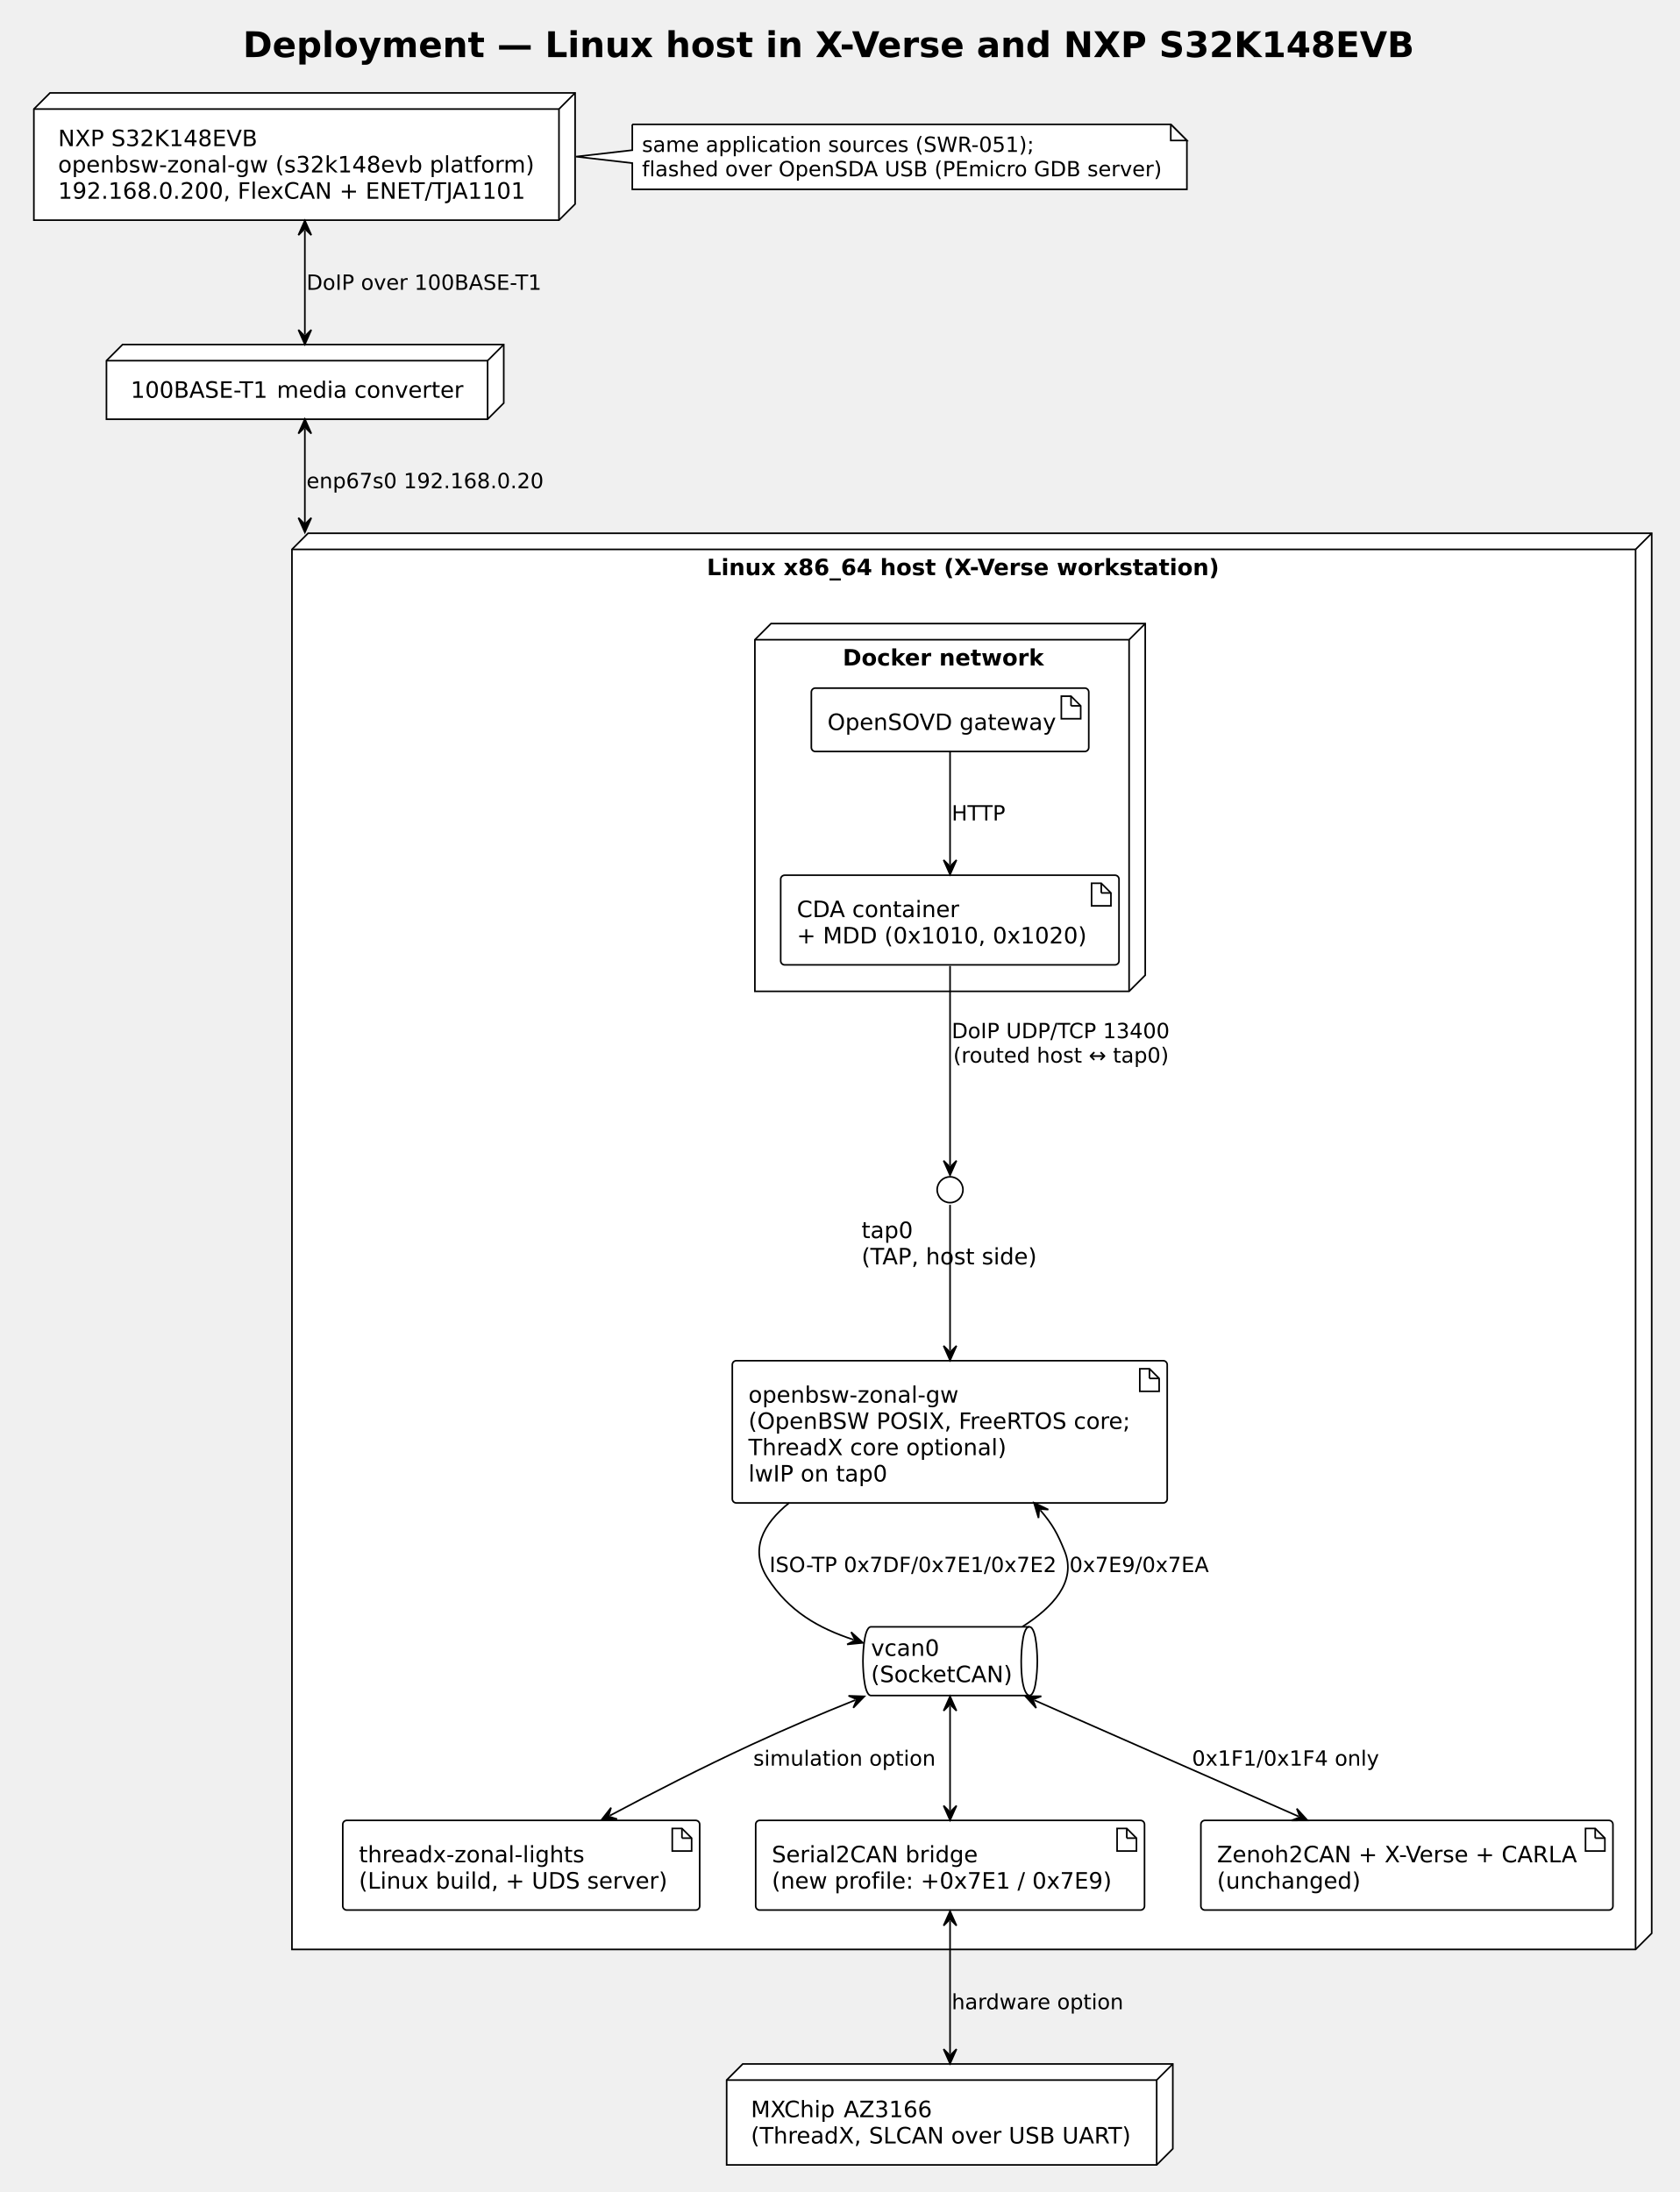
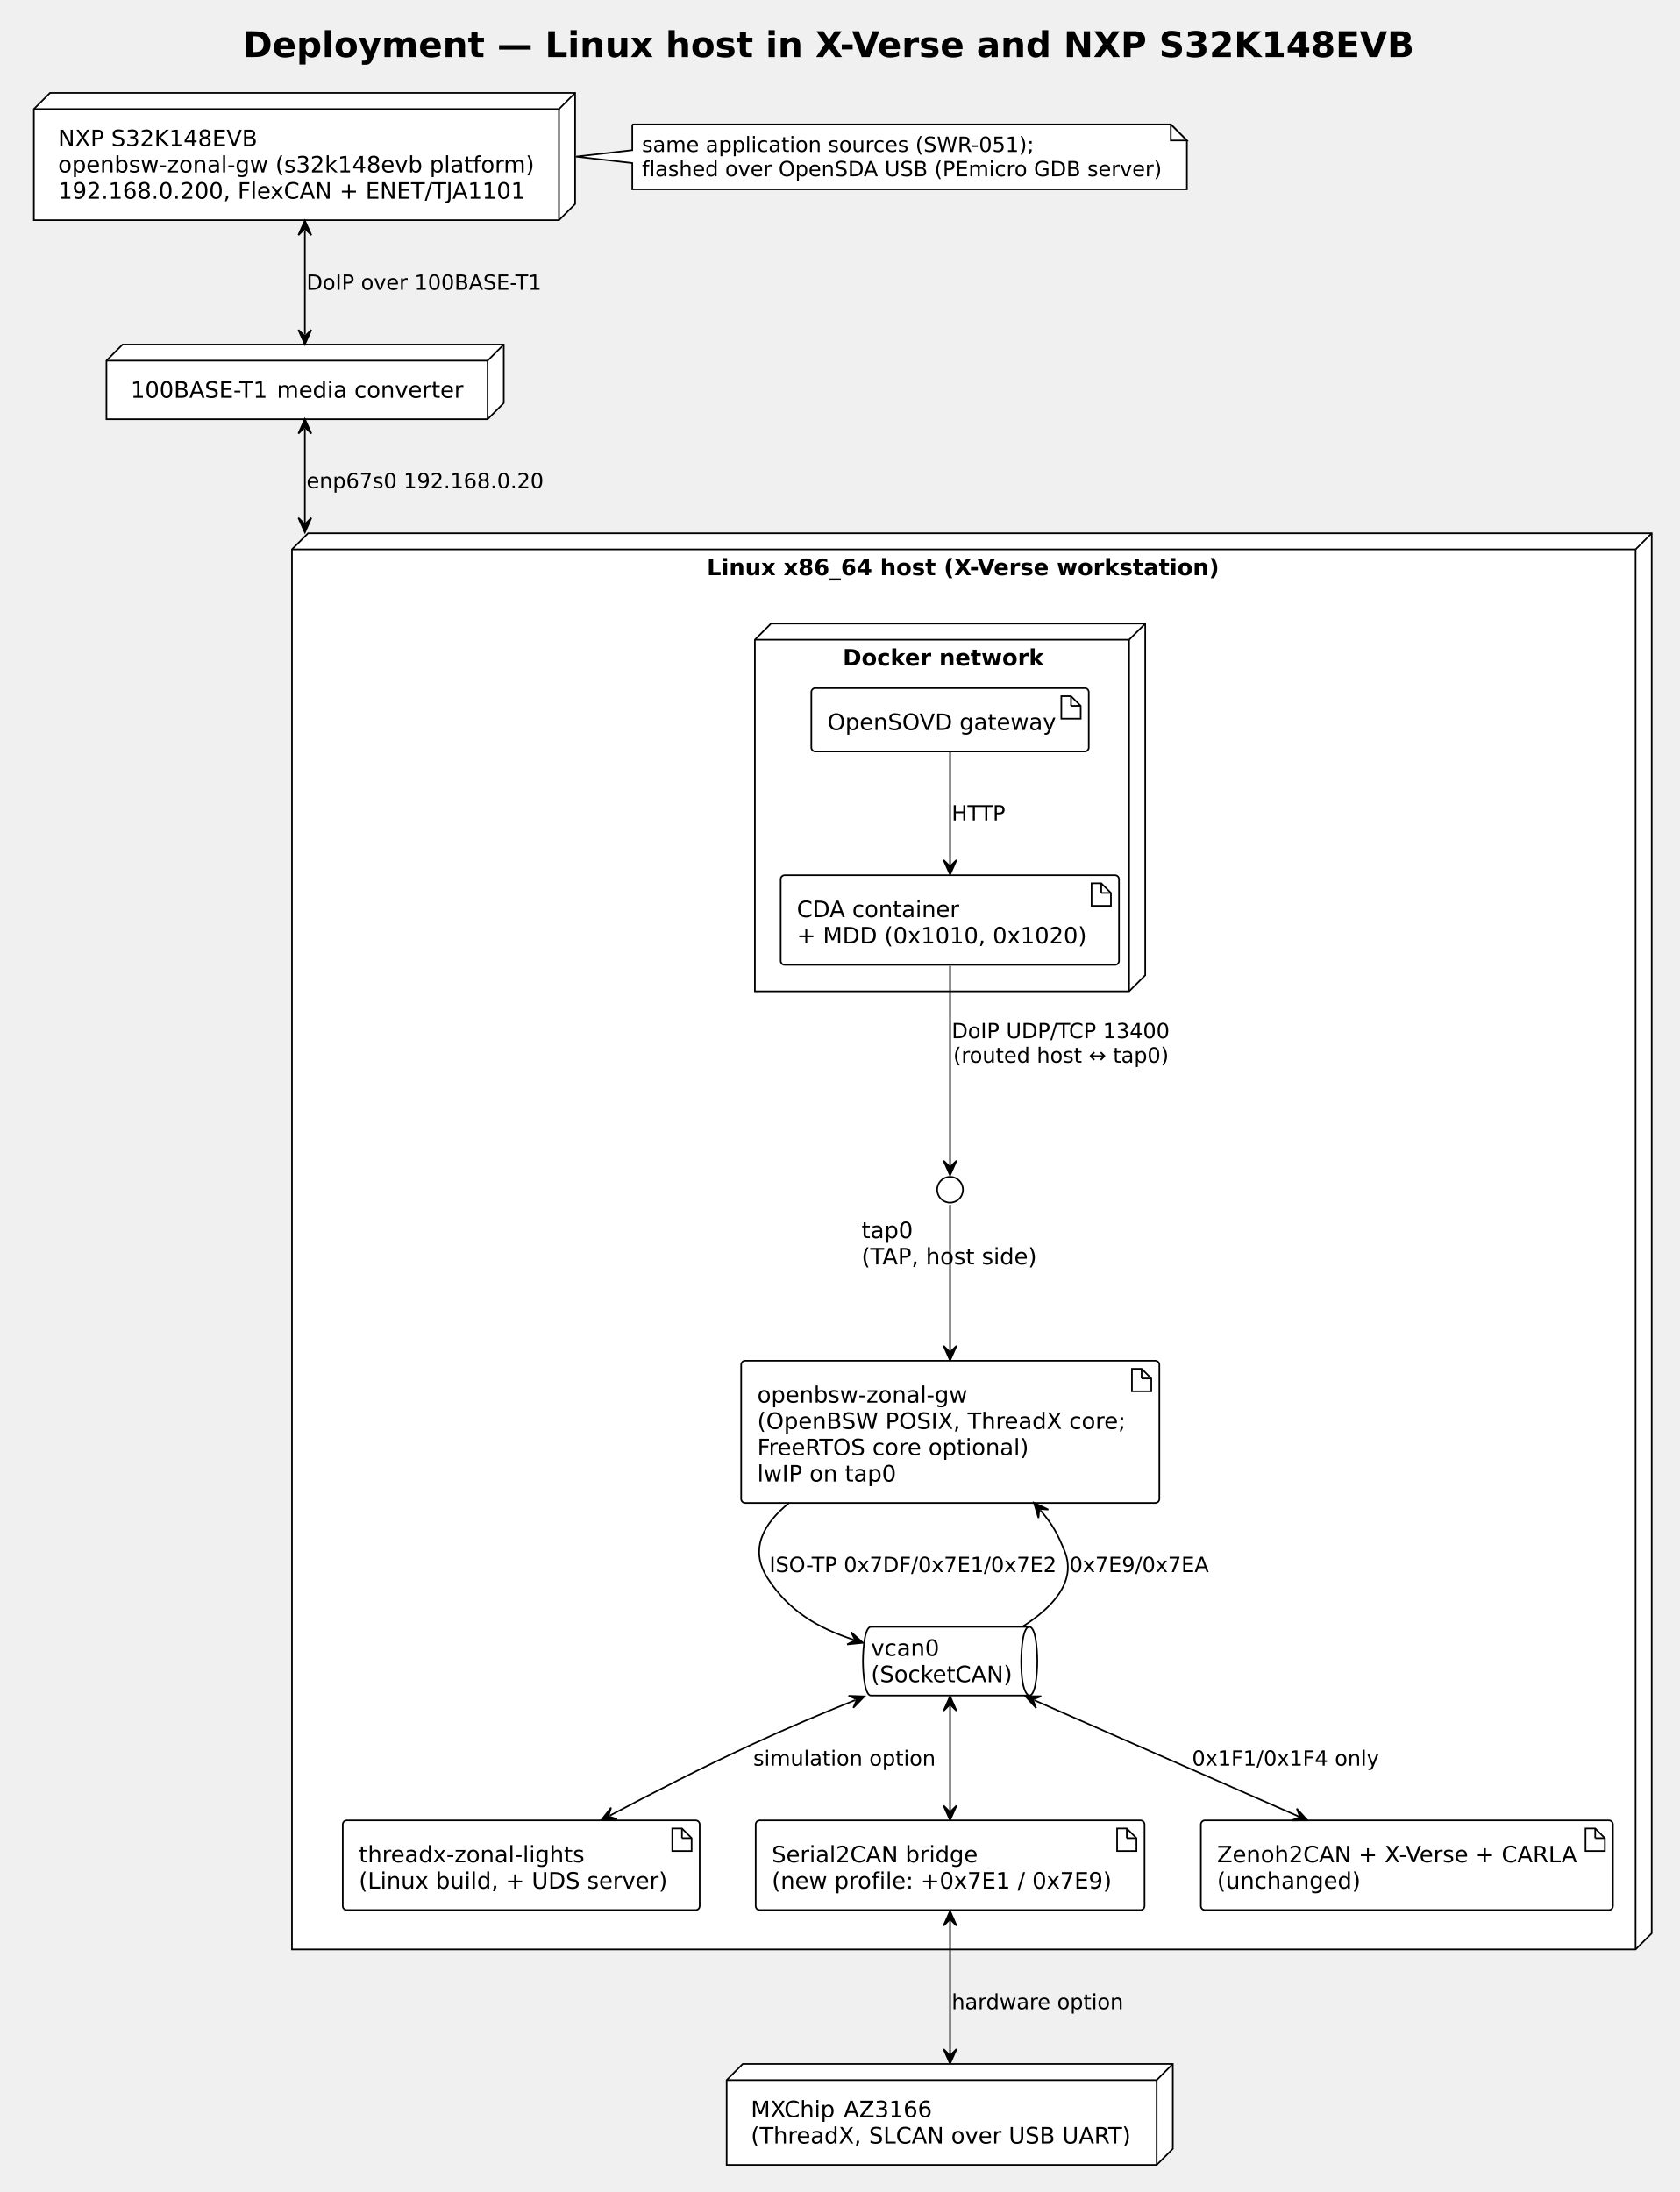
<svg xmlns="http://www.w3.org/2000/svg" contentStyleType="text/css" height="1359px" preserveAspectRatio="none" style="width:1041px;height:1359px;background:#FFFFFF;" version="1.1" viewBox="0 0 1041 1359" width="1041px" zoomAndPan="magnify">
  <defs />
  <g>
    <text fill="#000000" font-family="DejaVu Sans" font-size="22" font-weight="bold" lengthAdjust="spacing" textLength="730.802" x="150.599" y="35.421">Deployment — Linux host in X-Verse and NXP S32K148EVB</text>
    <g id="cluster_H">
      <polygon fill="#FFFFFF" points="181,340.609,191,330.609,1024,330.609,1024,1198.609,1014,1208.609,181,1208.609,181,340.609" style="stroke:#000000;stroke-width:1.0;" />
      <line style="stroke:#000000;stroke-width:1.0;" x1="1014" x2="1024" y1="340.609" y2="330.609" />
      <line style="stroke:#000000;stroke-width:1.0;" x1="181" x2="1014" y1="340.609" y2="340.609" />
      <line style="stroke:#000000;stroke-width:1.0;" x1="1014" x2="1014" y1="340.609" y2="1208.609" />
      <text fill="#000000" font-family="DejaVu Sans" font-size="14" font-weight="bold" lengthAdjust="spacing" textLength="320.565" x="438.218" y="356.604">Linux x86_64 host (X-Verse workstation)</text>
    </g>
    <g id="cluster_DN">
      <polygon fill="#FFFFFF" points="468,396.609,478,386.609,710,386.609,710,604.609,700,614.609,468,614.609,468,396.609" style="stroke:#000000;stroke-width:1.0;" />
      <line style="stroke:#000000;stroke-width:1.0;" x1="700" x2="710" y1="396.609" y2="386.609" />
      <line style="stroke:#000000;stroke-width:1.0;" x1="468" x2="700" y1="396.609" y2="396.609" />
      <line style="stroke:#000000;stroke-width:1.0;" x1="700" x2="700" y1="396.609" y2="614.609" />
      <text fill="#000000" font-family="DejaVu Sans" font-size="14" font-weight="bold" lengthAdjust="spacing" textLength="125.043" x="522.479" y="412.604">Docker network</text>
    </g>
    <g id="elem_TAP">
      <ellipse cx="589" cy="737.609" fill="#FFFFFF" rx="8" ry="8" style="stroke:#000000;stroke-width:1.0;" />
      <text fill="#000000" font-family="DejaVu Sans" font-size="14" lengthAdjust="spacing" textLength="31.862" x="534.125" y="767.605">tap0</text>
      <text fill="#000000" font-family="DejaVu Sans" font-size="14" lengthAdjust="spacing" textLength="109.751" x="534.125" y="783.901">(TAP, host side)</text>
    </g>
    <g id="elem_GW">
-       <rect fill="#FFFFFF" height="88.188" rx="2.5" ry="2.5" style="stroke:#000000;stroke-width:1.0;" width="269.627" x="454" y="843.609" />
-       <polygon fill="#FFFFFF" points="706.627,848.609,706.627,862.609,718.627,862.609,718.627,854.609,712.627,848.609,706.627,848.609" style="stroke:#000000;stroke-width:1.0;" />
-       <line style="stroke:#000000;stroke-width:1.0;" x1="712.627" x2="712.627" y1="848.609" y2="854.609" />
-       <line style="stroke:#000000;stroke-width:1.0;" x1="718.627" x2="712.627" y1="854.609" y2="854.609" />
-       <text fill="#000000" font-family="DejaVu Sans" font-size="14" lengthAdjust="spacing" textLength="130.266" x="464" y="869.605">openbsw-zonal-gw</text>
-       <text fill="#000000" font-family="DejaVu Sans" font-size="14" lengthAdjust="spacing" textLength="239.627" x="464" y="885.901">(OpenBSW POSIX, FreeRTOS core;</text>
-       <text fill="#000000" font-family="DejaVu Sans" font-size="14" lengthAdjust="spacing" textLength="160.583" x="464" y="902.198">ThreadX core optional)</text>
-       <text fill="#000000" font-family="DejaVu Sans" font-size="14" lengthAdjust="spacing" textLength="86.112" x="464" y="918.495">lwIP on tap0</text>
+       <rect fill="#FFFFFF" height="88.188" rx="2.5" ry="2.5" style="stroke:#000000;stroke-width:1.0;" width="259.257" x="459.5" y="843.609" />
+       <polygon fill="#FFFFFF" points="701.757,848.609,701.757,862.609,713.757,862.609,713.757,854.609,707.757,848.609,701.757,848.609" style="stroke:#000000;stroke-width:1.0;" />
+       <line style="stroke:#000000;stroke-width:1.0;" x1="707.757" x2="707.757" y1="848.609" y2="854.609" />
+       <line style="stroke:#000000;stroke-width:1.0;" x1="713.757" x2="707.757" y1="854.609" y2="854.609" />
+       <text fill="#000000" font-family="DejaVu Sans" font-size="14" lengthAdjust="spacing" textLength="130.266" x="469.5" y="869.605">openbsw-zonal-gw</text>
+       <text fill="#000000" font-family="DejaVu Sans" font-size="14" lengthAdjust="spacing" textLength="229.257" x="469.5" y="885.901">(OpenBSW POSIX, ThreadX core;</text>
+       <text fill="#000000" font-family="DejaVu Sans" font-size="14" lengthAdjust="spacing" textLength="170.953" x="469.5" y="902.198">FreeRTOS core optional)</text>
+       <text fill="#000000" font-family="DejaVu Sans" font-size="14" lengthAdjust="spacing" textLength="86.112" x="469.5" y="918.495">lwIP on tap0</text>
    </g>
    <g id="elem_VCAN">
      <path d="M540,1008.609 L638.108,1008.609 C643.108,1008.609 643.108,1029.906 643.108,1029.906 C643.108,1029.906 643.108,1051.203 638.108,1051.203 L540,1051.203 C535,1051.203 535,1029.906 535,1029.906 C535,1029.906 535,1008.609 540,1008.609 " fill="#FFFFFF" style="stroke:#000000;stroke-width:1.0;" />
      <path d="M638.108,1008.609 C633.108,1008.609 633.108,1029.906 633.108,1029.906 C633.108,1051.203 638.108,1051.203 638.108,1051.203 " fill="none" style="stroke:#000000;stroke-width:1.0;" />
      <text fill="#000000" font-family="DejaVu Sans" font-size="14" lengthAdjust="spacing" textLength="42.342" x="540" y="1026.604">vcan0</text>
      <text fill="#000000" font-family="DejaVu Sans" font-size="14" lengthAdjust="spacing" textLength="88.108" x="540" y="1042.901">(SocketCAN)</text>
    </g>
    <g id="elem_TXL">
      <rect fill="#FFFFFF" height="55.594" rx="2.5" ry="2.5" style="stroke:#000000;stroke-width:1.0;" width="221.283" x="212.5" y="1128.609" />
      <polygon fill="#FFFFFF" points="416.783,1133.609,416.783,1147.609,428.783,1147.609,428.783,1139.609,422.783,1133.609,416.783,1133.609" style="stroke:#000000;stroke-width:1.0;" />
      <line style="stroke:#000000;stroke-width:1.0;" x1="422.783" x2="422.783" y1="1133.609" y2="1139.609" />
      <line style="stroke:#000000;stroke-width:1.0;" x1="428.783" x2="422.783" y1="1139.609" y2="1139.609" />
      <text fill="#000000" font-family="DejaVu Sans" font-size="14" lengthAdjust="spacing" textLength="140.164" x="222.5" y="1154.604">threadx-zonal-lights</text>
      <text fill="#000000" font-family="DejaVu Sans" font-size="14" lengthAdjust="spacing" textLength="191.283" x="222.5" y="1170.901">(Linux build, + UDS server)</text>
    </g>
    <g id="elem_S2C">
      <rect fill="#FFFFFF" height="55.594" rx="2.5" ry="2.5" style="stroke:#000000;stroke-width:1.0;" width="241.06" x="468.5" y="1128.609" />
      <polygon fill="#FFFFFF" points="692.56,1133.609,692.56,1147.609,704.56,1147.609,704.56,1139.609,698.56,1133.609,692.56,1133.609" style="stroke:#000000;stroke-width:1.0;" />
      <line style="stroke:#000000;stroke-width:1.0;" x1="698.56" x2="698.56" y1="1133.609" y2="1139.609" />
      <line style="stroke:#000000;stroke-width:1.0;" x1="704.56" x2="698.56" y1="1139.609" y2="1139.609" />
      <text fill="#000000" font-family="DejaVu Sans" font-size="14" lengthAdjust="spacing" textLength="127.716" x="478.5" y="1154.604">Serial2CAN bridge</text>
      <text fill="#000000" font-family="DejaVu Sans" font-size="14" lengthAdjust="spacing" textLength="211.06" x="478.5" y="1170.901">(new profile: +0x7E1 / 0x7E9)</text>
    </g>
    <g id="elem_XV">
      <rect fill="#FFFFFF" height="55.594" rx="2.5" ry="2.5" style="stroke:#000000;stroke-width:1.0;" width="255.463" x="744.5" y="1128.609" />
      <polygon fill="#FFFFFF" points="982.963,1133.609,982.963,1147.609,994.963,1147.609,994.963,1139.609,988.963,1133.609,982.963,1133.609" style="stroke:#000000;stroke-width:1.0;" />
      <line style="stroke:#000000;stroke-width:1.0;" x1="988.963" x2="988.963" y1="1133.609" y2="1139.609" />
      <line style="stroke:#000000;stroke-width:1.0;" x1="994.963" x2="988.963" y1="1139.609" y2="1139.609" />
      <text fill="#000000" font-family="DejaVu Sans" font-size="14" lengthAdjust="spacing" textLength="225.463" x="754.5" y="1154.604">Zenoh2CAN + X-Verse + CARLA</text>
      <text fill="#000000" font-family="DejaVu Sans" font-size="14" lengthAdjust="spacing" textLength="89.079" x="754.5" y="1170.901">(unchanged)</text>
    </g>
    <g id="elem_SOVD">
      <rect fill="#FFFFFF" height="39.297" rx="2.5" ry="2.5" style="stroke:#000000;stroke-width:1.0;" width="171.989" x="503" y="426.609" />
      <polygon fill="#FFFFFF" points="657.989,431.609,657.989,445.609,669.989,445.609,669.989,437.609,663.989,431.609,657.989,431.609" style="stroke:#000000;stroke-width:1.0;" />
      <line style="stroke:#000000;stroke-width:1.0;" x1="663.989" x2="663.989" y1="431.609" y2="437.609" />
      <line style="stroke:#000000;stroke-width:1.0;" x1="669.989" x2="663.989" y1="437.609" y2="437.609" />
      <text fill="#000000" font-family="DejaVu Sans" font-size="14" lengthAdjust="spacing" textLength="141.989" x="513" y="452.604">OpenSOVD gateway</text>
    </g>
    <g id="elem_CDA">
      <rect fill="#FFFFFF" height="55.594" rx="2.5" ry="2.5" style="stroke:#000000;stroke-width:1.0;" width="209.737" x="484" y="542.609" />
      <polygon fill="#FFFFFF" points="676.737,547.609,676.737,561.609,688.737,561.609,688.737,553.609,682.737,547.609,676.737,547.609" style="stroke:#000000;stroke-width:1.0;" />
      <line style="stroke:#000000;stroke-width:1.0;" x1="682.737" x2="682.737" y1="547.609" y2="553.609" />
      <line style="stroke:#000000;stroke-width:1.0;" x1="688.737" x2="682.737" y1="553.609" y2="553.609" />
      <text fill="#000000" font-family="DejaVu Sans" font-size="14" lengthAdjust="spacing" textLength="100.919" x="494" y="568.605">CDA container</text>
      <text fill="#000000" font-family="DejaVu Sans" font-size="14" lengthAdjust="spacing" textLength="179.737" x="494" y="584.901">+ MDD (0x1010, 0x1020)</text>
    </g>
    <g id="elem_AZ">
      <polygon fill="#FFFFFF" points="450.5,1289.609,460.5,1279.609,727.099,1279.609,727.099,1332.203,717.099,1342.203,450.5,1342.203,450.5,1289.609" style="stroke:#000000;stroke-width:1.0;" />
      <line style="stroke:#000000;stroke-width:1.0;" x1="717.099" x2="727.099" y1="1289.609" y2="1279.609" />
      <line style="stroke:#000000;stroke-width:1.0;" x1="450.5" x2="717.099" y1="1289.609" y2="1289.609" />
      <line style="stroke:#000000;stroke-width:1.0;" x1="717.099" x2="717.099" y1="1289.609" y2="1342.203" />
      <text fill="#000000" font-family="DejaVu Sans" font-size="14" lengthAdjust="spacing" textLength="53.095" x="465.5" y="1312.604">MXChip</text>
      <text fill="#000000" font-family="DejaVu Sans" font-size="14" lengthAdjust="spacing" textLength="4.45" x="518.595" y="1312.604"> </text>
      <text fill="#000000" font-family="DejaVu Sans" font-size="14" lengthAdjust="spacing" textLength="54.797" x="523.045" y="1312.604">AZ3166</text>
      <text fill="#000000" font-family="DejaVu Sans" font-size="14" lengthAdjust="spacing" textLength="68.763" x="465.5" y="1328.901">(ThreadX,</text>
      <text fill="#000000" font-family="DejaVu Sans" font-size="14" lengthAdjust="spacing" textLength="4.45" x="534.263" y="1328.901"> </text>
      <text fill="#000000" font-family="DejaVu Sans" font-size="14" lengthAdjust="spacing" textLength="46.512" x="538.713" y="1328.901">SLCAN</text>
      <text fill="#000000" font-family="DejaVu Sans" font-size="14" lengthAdjust="spacing" textLength="4.45" x="585.225" y="1328.901"> </text>
      <text fill="#000000" font-family="DejaVu Sans" font-size="14" lengthAdjust="spacing" textLength="31.22" x="589.675" y="1328.901">over</text>
      <text fill="#000000" font-family="DejaVu Sans" font-size="14" lengthAdjust="spacing" textLength="4.45" x="620.894" y="1328.901"> </text>
      <text fill="#000000" font-family="DejaVu Sans" font-size="14" lengthAdjust="spacing" textLength="28.738" x="625.345" y="1328.901">USB</text>
      <text fill="#000000" font-family="DejaVu Sans" font-size="14" lengthAdjust="spacing" textLength="4.45" x="654.083" y="1328.901"> </text>
      <text fill="#000000" font-family="DejaVu Sans" font-size="14" lengthAdjust="spacing" textLength="43.565" x="658.533" y="1328.901">UART)</text>
    </g>
    <g id="elem_S32">
      <polygon fill="#FFFFFF" points="21,67.609,31,57.609,356.545,57.609,356.545,126.5,346.545,136.5,21,136.5,21,67.609" style="stroke:#000000;stroke-width:1.0;" />
      <line style="stroke:#000000;stroke-width:1.0;" x1="346.545" x2="356.545" y1="67.609" y2="57.609" />
      <line style="stroke:#000000;stroke-width:1.0;" x1="21" x2="346.545" y1="67.609" y2="67.609" />
      <line style="stroke:#000000;stroke-width:1.0;" x1="346.545" x2="346.545" y1="67.609" y2="136.5" />
      <text fill="#000000" font-family="DejaVu Sans" font-size="14" lengthAdjust="spacing" textLength="28.506" x="36" y="90.605">NXP</text>
      <text fill="#000000" font-family="DejaVu Sans" font-size="14" lengthAdjust="spacing" textLength="4.45" x="64.506" y="90.605"> </text>
      <text fill="#000000" font-family="DejaVu Sans" font-size="14" lengthAdjust="spacing" textLength="90.631" x="68.956" y="90.605">S32K148EVB</text>
      <text fill="#000000" font-family="DejaVu Sans" font-size="14" lengthAdjust="spacing" textLength="130.266" x="36" y="106.901">openbsw-zonal-gw</text>
      <text fill="#000000" font-family="DejaVu Sans" font-size="14" lengthAdjust="spacing" textLength="4.45" x="166.266" y="106.901"> </text>
      <text fill="#000000" font-family="DejaVu Sans" font-size="14" lengthAdjust="spacing" textLength="91.185" x="170.716" y="106.901">(s32k148evb</text>
      <text fill="#000000" font-family="DejaVu Sans" font-size="14" lengthAdjust="spacing" textLength="4.45" x="261.9" y="106.901"> </text>
      <text fill="#000000" font-family="DejaVu Sans" font-size="14" lengthAdjust="spacing" textLength="65.194" x="266.351" y="106.901">platform)</text>
      <text fill="#000000" font-family="DejaVu Sans" font-size="14" lengthAdjust="spacing" textLength="106.873" x="36" y="123.198">192.168.0.200,</text>
      <text fill="#000000" font-family="DejaVu Sans" font-size="14" lengthAdjust="spacing" textLength="4.45" x="142.873" y="123.198"> </text>
      <text fill="#000000" font-family="DejaVu Sans" font-size="14" lengthAdjust="spacing" textLength="58.666" x="147.323" y="123.198">FlexCAN</text>
      <text fill="#000000" font-family="DejaVu Sans" font-size="14" lengthAdjust="spacing" textLength="4.45" x="205.989" y="123.198"> </text>
      <text fill="#000000" font-family="DejaVu Sans" font-size="14" lengthAdjust="spacing" textLength="11.73" x="210.44" y="123.198">+</text>
      <text fill="#000000" font-family="DejaVu Sans" font-size="14" lengthAdjust="spacing" textLength="4.45" x="222.17" y="123.198"> </text>
      <text fill="#000000" font-family="DejaVu Sans" font-size="14" lengthAdjust="spacing" textLength="99.319" x="226.62" y="123.198">ENET/TJA1101</text>
    </g>
    <g id="elem_MC">
      <polygon fill="#FFFFFF" points="66,223.609,76,213.609,312.302,213.609,312.302,249.906,302.302,259.906,66,259.906,66,223.609" style="stroke:#000000;stroke-width:1.0;" />
      <line style="stroke:#000000;stroke-width:1.0;" x1="302.302" x2="312.302" y1="223.609" y2="213.609" />
      <line style="stroke:#000000;stroke-width:1.0;" x1="66" x2="302.302" y1="223.609" y2="223.609" />
      <line style="stroke:#000000;stroke-width:1.0;" x1="302.302" x2="302.302" y1="223.609" y2="259.906" />
      <text fill="#000000" font-family="DejaVu Sans" font-size="14" lengthAdjust="spacing" textLength="86.147" x="81" y="246.605">100BASE-T1</text>
      <text fill="#000000" font-family="DejaVu Sans" font-size="14" lengthAdjust="spacing" textLength="4.45" x="167.147" y="246.605"> </text>
      <text fill="#000000" font-family="DejaVu Sans" font-size="14" lengthAdjust="spacing" textLength="43.606" x="171.597" y="246.605">media</text>
      <text fill="#000000" font-family="DejaVu Sans" font-size="14" lengthAdjust="spacing" textLength="4.45" x="215.203" y="246.605"> </text>
      <text fill="#000000" font-family="DejaVu Sans" font-size="14" lengthAdjust="spacing" textLength="67.648" x="219.653" y="246.605">converter</text>
    </g>
    <g id="elem_GMN26">
      <path d="M392,77.109 L392,93.109 L357.09,97.109 L392,101.109 L392,117.375 A0,0 0 0 0 392,117.375 L735.835,117.375 A0,0 0 0 0 735.835,117.375 L735.835,87.109 L725.835,77.109 L392,77.109 A0,0 0 0 0 392,77.109 " fill="#FFFFFF" style="stroke:#000000;stroke-width:1.0;" />
      <path d="M725.835,77.109 L725.835,87.109 L735.835,87.109 L725.835,77.109 " fill="#FFFFFF" style="stroke:#000000;stroke-width:1.0;" />
      <text fill="#000000" font-family="DejaVu Sans" font-size="13" lengthAdjust="spacing" textLength="243.902" x="398" y="94.176">same application sources (SWR-051);</text>
      <text fill="#000000" font-family="DejaVu Sans" font-size="13" lengthAdjust="spacing" textLength="322.835" x="398" y="109.309">flashed over OpenSDA USB (PEmicro GDB server)</text>
    </g>
    <g id="link_SOVD_CDA">
      <path d="M589,465.719 C589,486.059 589,512.869 589,536.179 " fill="none" id="SOVD-to-CDA" style="stroke:#000000;stroke-width:1.0;" />
      <polygon fill="#000000" points="589,542.179,593,533.179,589,537.179,585,533.179,589,542.179" style="stroke:#000000;stroke-width:1.0;" />
      <text fill="#000000" font-family="DejaVu Sans" font-size="13" lengthAdjust="spacing" textLength="33.497" x="590" y="508.676">HTTP</text>
    </g>
    <g id="link_CDA_TAP">
      <path d="M589,598.859 C589,637.299 589,699.369 589,722.589 " fill="none" id="CDA-to-TAP" style="stroke:#000000;stroke-width:1.0;" />
      <polygon fill="#000000" points="589,728.589,593,719.589,589,723.589,585,719.589,589,728.589" style="stroke:#000000;stroke-width:1.0;" />
      <text fill="#000000" font-family="DejaVu Sans" font-size="13" lengthAdjust="spacing" textLength="135.859" x="590" y="643.676">DoIP UDP/TCP 13400</text>
      <text fill="#000000" font-family="DejaVu Sans" font-size="13" lengthAdjust="spacing" textLength="133.967" x="590.946" y="658.809">(routed host ↔ tap0)</text>
    </g>
    <g id="link_TAP_GW">
      <path d="M589,746.989 C589,765.209 589,803.519 589,837.379 " fill="none" id="TAP-to-GW" style="stroke:#000000;stroke-width:1.0;" />
      <polygon fill="#000000" points="589,843.379,593,834.379,589,838.379,585,834.379,589,843.379" style="stroke:#000000;stroke-width:1.0;" />
    </g>
    <g id="link_GW_VCAN">
      <path d="M489.28,931.729 C472.86,944.979 464.47,960.829 476,978.609 C489.21,998.979 507.08,1009.335 529.28,1016.635 " fill="none" id="GW-to-VCAN" style="stroke:#000000;stroke-width:1.0;" />
      <polygon fill="#000000" points="534.98,1018.509,527.68,1011.898,530.23,1016.947,525.181,1019.498,534.98,1018.509" style="stroke:#000000;stroke-width:1.0;" />
      <text fill="#000000" font-family="DejaVu Sans" font-size="13" lengthAdjust="spacing" textLength="178.845" x="477" y="974.676">ISO-TP 0x7DF/0x7E1/0x7E2</text>
    </g>
    <g id="link_VCAN_GW">
      <path d="M633.87,1008.499 C652.31,996.799 667.74,980.679 660,961.609 C655.61,950.799 652.667,945.263 644.927,936.243 " fill="none" id="VCAN-to-GW" style="stroke:#000000;stroke-width:1.0;" />
      <polygon fill="#000000" points="641.02,931.689,643.845,941.124,644.276,935.484,649.917,935.915,641.02,931.689" style="stroke:#000000;stroke-width:1.0;" />
      <text fill="#000000" font-family="DejaVu Sans" font-size="13" lengthAdjust="spacing" textLength="86.442" x="663" y="974.676">0x7E9/0x7EA</text>
    </g>
    <g id="link_VCAN_TXL">
      <path d="M530.323,1053.967 C508.483,1062.747 488.62,1071.139 466,1081.609 C434.54,1096.169 405.307,1111.171 378.057,1125.671 " fill="none" id="VCAN-TXL" style="stroke:#000000;stroke-width:1.0;" />
      <polygon fill="#000000" points="535.89,1051.729,526.048,1051.375,531.251,1053.594,529.032,1058.798,535.89,1051.729" style="stroke:#000000;stroke-width:1.0;" />
      <polygon fill="#000000" points="372.76,1128.489,382.584,1127.793,377.174,1126.141,378.826,1120.73,372.76,1128.489" style="stroke:#000000;stroke-width:1.0;" />
      <text fill="#000000" font-family="DejaVu Sans" font-size="13" lengthAdjust="spacing" textLength="113.007" x="467" y="1094.676">simulation option</text>
    </g>
    <g id="link_VCAN_S2C">
      <path d="M589,1057.669 C589,1078.659 589,1099.369 589,1122.479 " fill="none" id="VCAN-S2C" style="stroke:#000000;stroke-width:1.0;" />
      <polygon fill="#000000" points="589,1051.669,585,1060.669,589,1056.669,593,1060.669,589,1051.669" style="stroke:#000000;stroke-width:1.0;" />
      <polygon fill="#000000" points="589,1128.479,593,1119.479,589,1123.479,585,1119.479,589,1128.479" style="stroke:#000000;stroke-width:1.0;" />
    </g>
    <g id="link_S2C_AZ">
      <path d="M589,1190.869 C589,1217.429 589,1245.739 589,1273.409 " fill="none" id="S2C-AZ" style="stroke:#000000;stroke-width:1.0;" />
      <polygon fill="#000000" points="589,1184.869,585,1193.869,589,1189.869,593,1193.869,589,1184.869" style="stroke:#000000;stroke-width:1.0;" />
      <polygon fill="#000000" points="589,1279.409,593,1270.409,589,1274.409,585,1270.409,589,1279.409" style="stroke:#000000;stroke-width:1.0;" />
      <text fill="#000000" font-family="DejaVu Sans" font-size="13" lengthAdjust="spacing" textLength="106.983" x="590" y="1245.676">hardware option</text>
    </g>
    <g id="link_VCAN_XV">
      <path d="M641.222,1054.085 C689.032,1075.115 752.558,1103.064 805.098,1126.174 " fill="none" id="VCAN-XV" style="stroke:#000000;stroke-width:1.0;" />
      <polygon fill="#000000" points="635.73,1051.669,642.358,1058.955,640.307,1053.683,645.579,1051.632,635.73,1051.669" style="stroke:#000000;stroke-width:1.0;" />
      <polygon fill="#000000" points="810.59,1128.589,803.962,1121.304,806.013,1126.576,800.741,1128.627,810.59,1128.589" style="stroke:#000000;stroke-width:1.0;" />
      <text fill="#000000" font-family="DejaVu Sans" font-size="13" lengthAdjust="spacing" textLength="115.978" x="739" y="1094.676">0x1F1/0x1F4 only</text>
    </g>
    <g id="link_S32_MC">
      <path d="M189,142.779 C189,167.559 189,186.839 189,207.489 " fill="none" id="S32-MC" style="stroke:#000000;stroke-width:1.0;" />
      <polygon fill="#000000" points="189,136.779,185,145.779,189,141.779,193,145.779,189,136.779" style="stroke:#000000;stroke-width:1.0;" />
      <polygon fill="#000000" points="189,213.489,193,204.489,189,208.489,185,204.489,189,213.489" style="stroke:#000000;stroke-width:1.0;" />
      <text fill="#000000" font-family="DejaVu Sans" font-size="13" lengthAdjust="spacing" textLength="146.885" x="190" y="179.676">DoIP over 100BASE-T1</text>
    </g>
    <g id="link_MC_H">
      <path d="M189,265.819 C189,278.992 189,290.902 189,310.421 C189,315.301 189,320.281 189,325.313 C189,326.571 189,327.832 189,329.096 C189,329.412 189,323.728 189,324.044 " fill="none" id="MC-H" style="stroke:#000000;stroke-width:1.0;" />
      <polygon fill="#000000" points="189,259.819,185,268.819,189,264.819,193,268.819,189,259.819" style="stroke:#000000;stroke-width:1.0;" />
      <polygon fill="#000000" points="189,330.044,193,321.044,189,325.044,185,321.044,189,330.044" style="stroke:#000000;stroke-width:1.0;" />
      <text fill="#000000" font-family="DejaVu Sans" font-size="13" lengthAdjust="spacing" textLength="147.043" x="190" y="302.676">enp67s0 192.168.0.20</text>
    </g>
  </g>
</svg>
